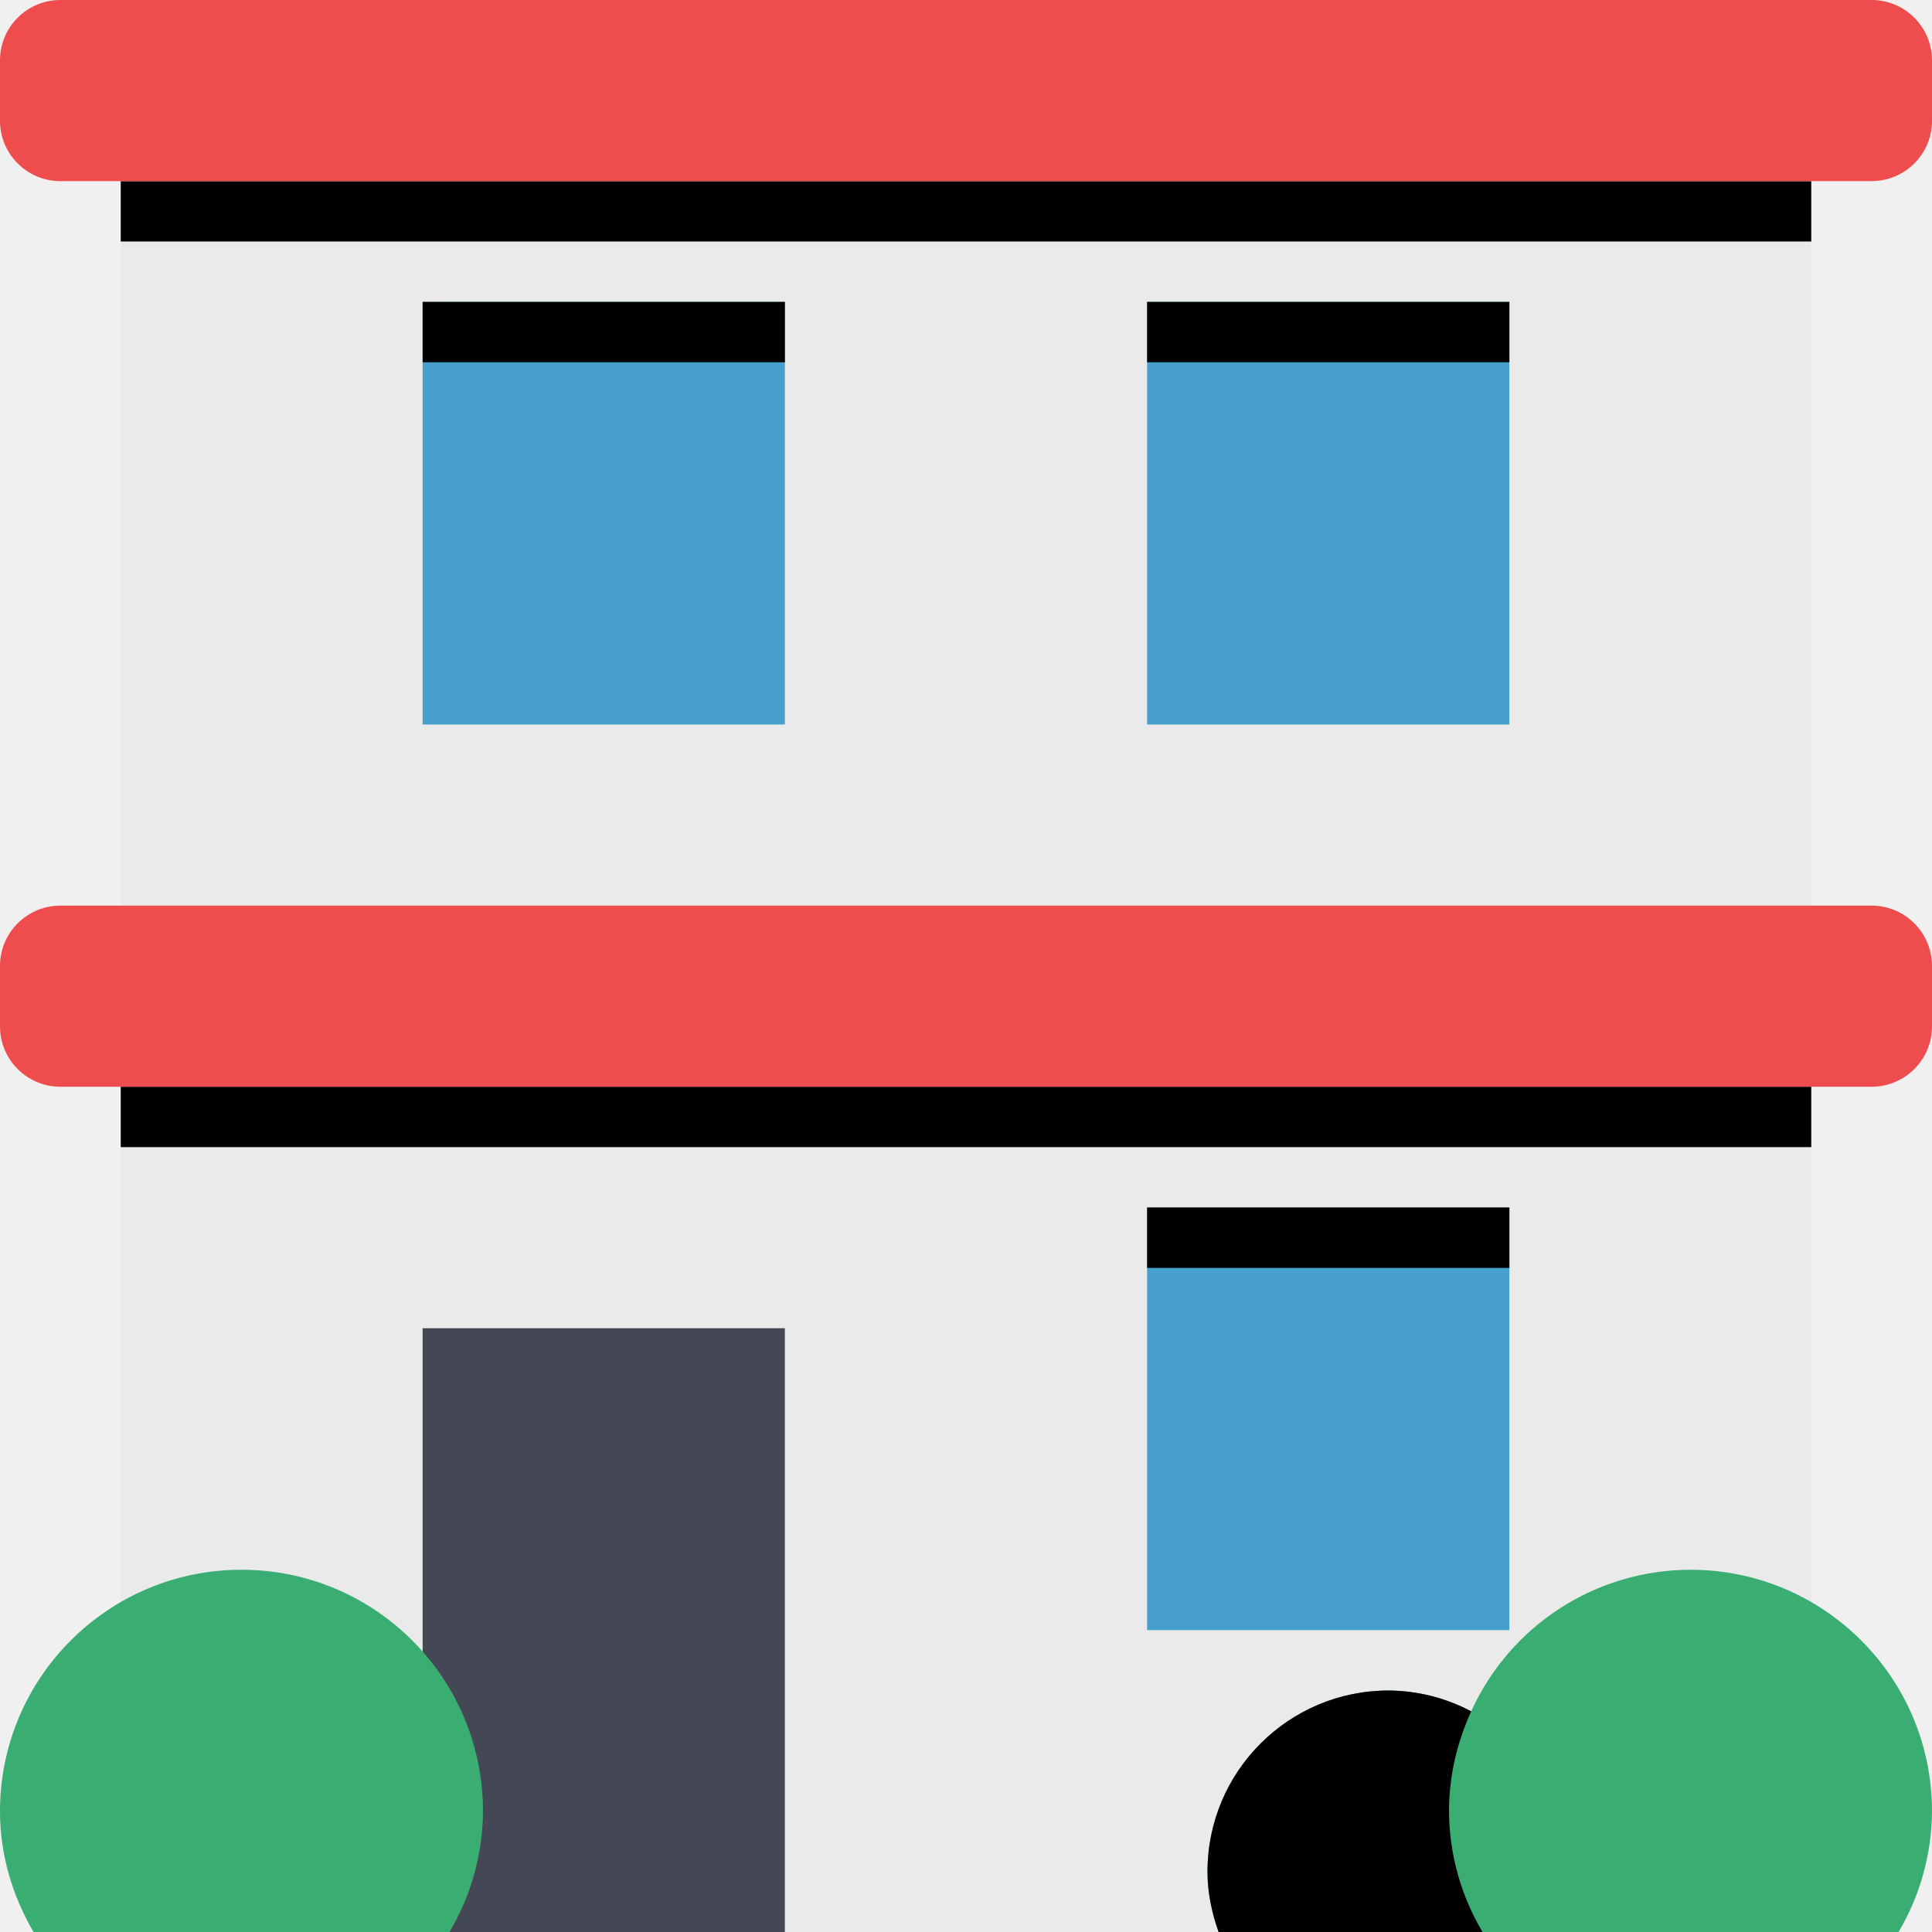
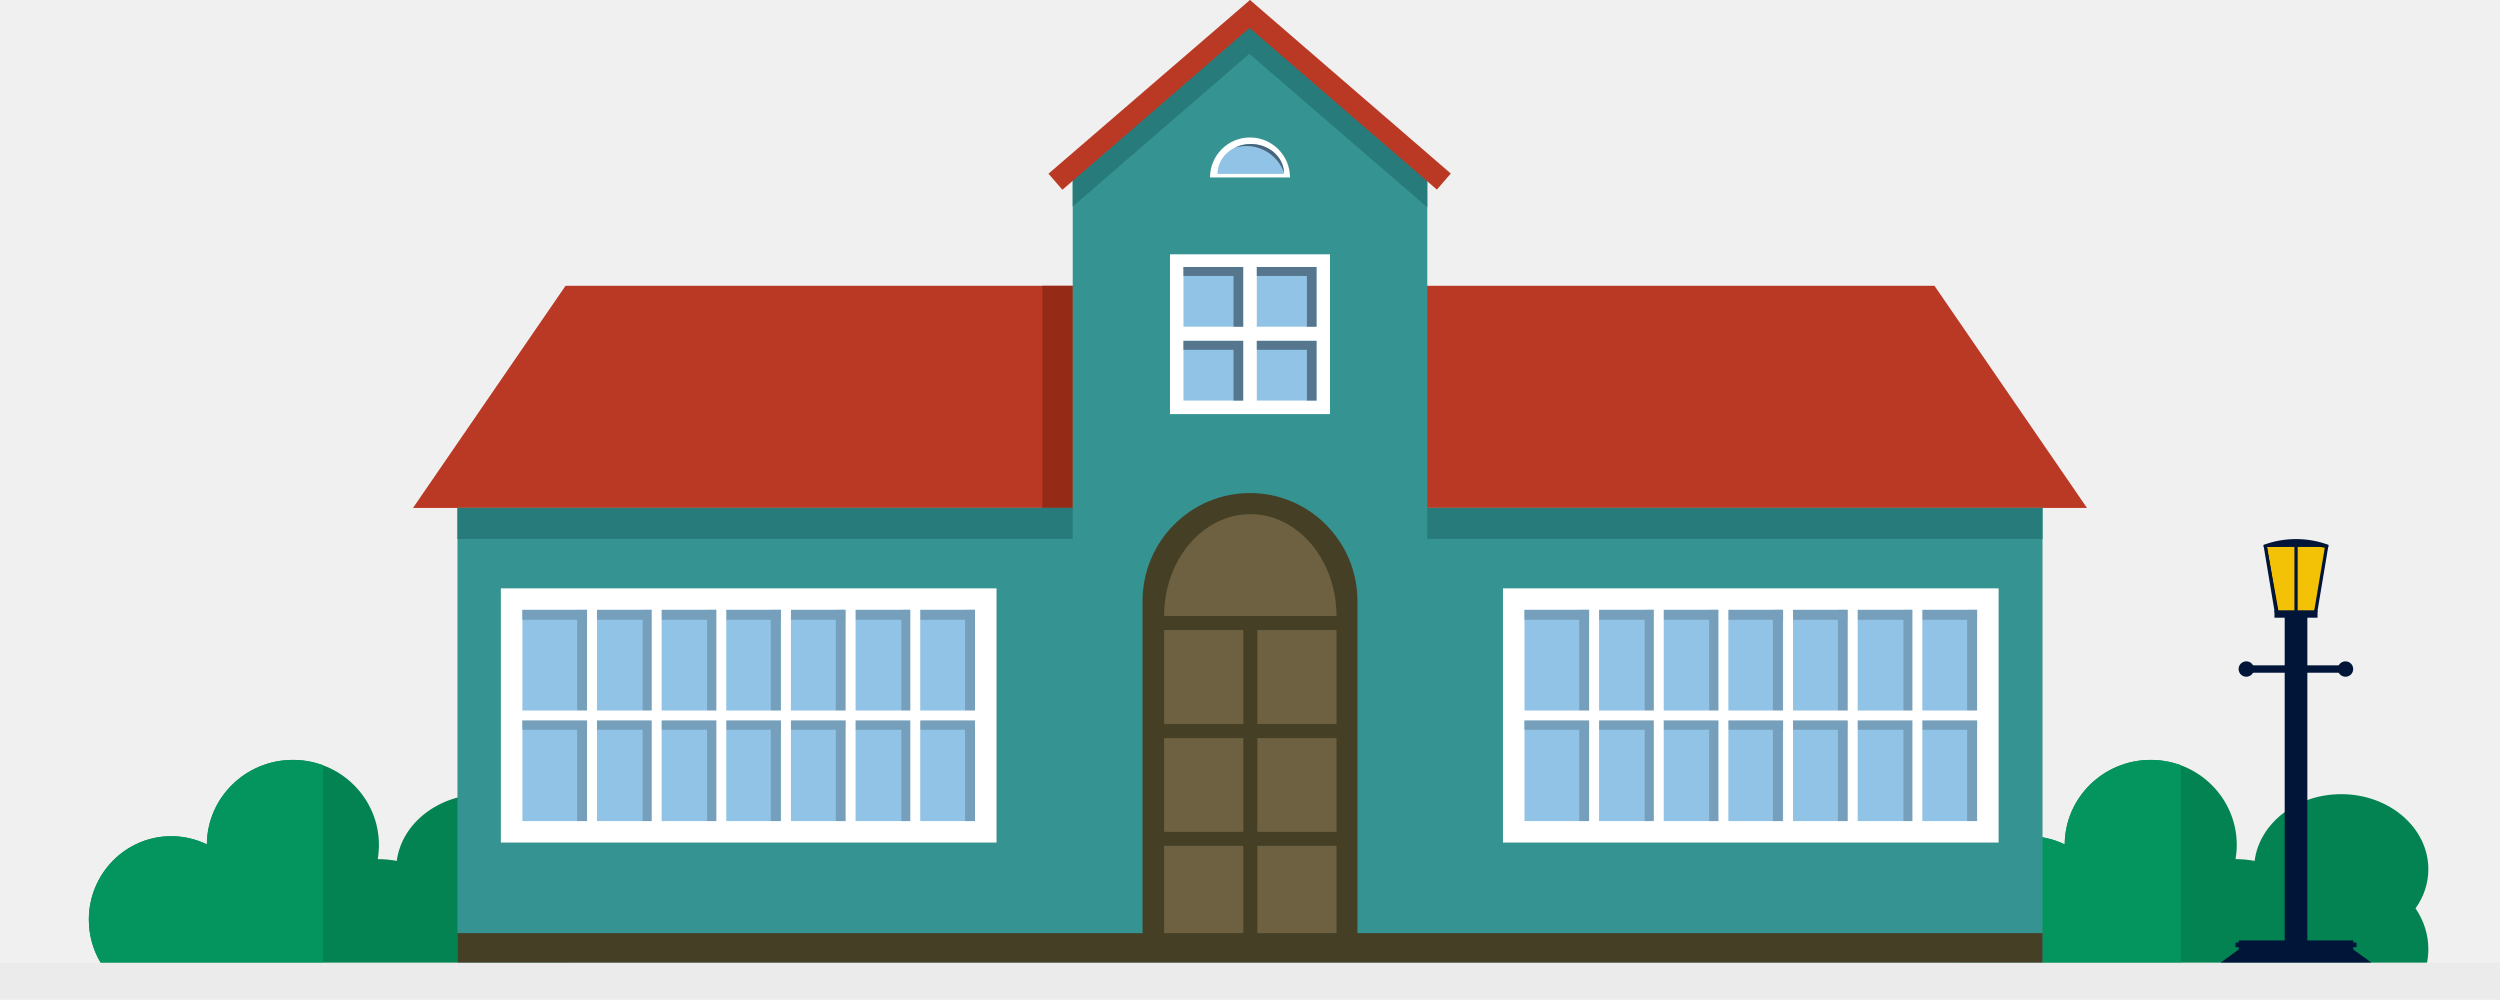
- <svg xmlns="http://www.w3.org/2000/svg" width="140" height="140" viewBox="0 0 179.2 179.2" class="prefix__icon">
-   <path d="M11.2 16.8H168v162.4H11.2z" fill="#eaeaea" />
-   <path d="M39.2 123.2h33.6v56H39.2z" fill="#434854" />
-   <path d="M106.4 112H140v39.2h-33.6zm0-84H140v39.2h-33.6zm-67.2 0h33.6v39.2H39.2z" fill="#469fcc" />
-   <path d="M106.4 112H140v5.6h-33.6zm0-84H140v5.6h-33.6zm-67.2 0h33.6v5.6H39.2zM11.2 16.8H168v5.6H11.2z" />
-   <path d="M179.2 11.2a5.6 5.6 0 01-5.6 5.6H5.6A5.6 5.6 0 010 11.2V5.6A5.6 5.6 0 015.6 0h168a5.6 5.6 0 015.6 5.6zm0 84a5.6 5.6 0 01-5.6 5.6H5.6A5.6 5.6 0 010 95.2v-5.6A5.6 5.6 0 015.6 84h168a5.6 5.6 0 015.6 5.6z" fill="#ef4d4d" />
-   <path d="M41.692 179.2A22.165 22.165 0 0044.8 168 22.4 22.4 0 000 168c0 4.1 1.182 7.89 3.108 11.2zM156.8 145.6a22.355 22.355 0 00-20.34 13.132 16.598 16.598 0 00-7.66-1.932 16.8 16.8 0 00-16.8 16.8c0 1.977.403 3.842 1.03 5.6h63.068A22.215 22.215 0 00179.2 168a22.4 22.4 0 00-22.4-22.4z" fill="#3aad73" />
-   <path d="M136.46 158.732a16.598 16.598 0 00-7.66-1.932 16.8 16.8 0 00-16.8 16.8c0 1.977.403 3.842 1.03 5.6h24.478A22.165 22.165 0 01134.4 168c0-3.315.767-6.434 2.06-9.268zM11.2 100.8H168v5.6H11.2z" />
+ <svg xmlns="http://www.w3.org/2000/svg" width="140" height="55.963" viewBox="0 0 140 55.963" version="1.1" xml:space="preserve" style="clip-rule:evenodd;fill-rule:evenodd;stroke-linecap:round;stroke-linejoin:round;stroke-miterlimit:1.5" id="svg2244">
+   <defs id="defs2248" />
+   <g transform="matrix(0.02286777,0,0,0.02286777,105.2467,30.62198)" id="g1932">
+     <path d="m 193.79,1018.64 c -18.437,-30.835 -29.053,-66.994 -29.053,-105.646 0,-112.774 90.374,-204.333 201.69,-204.333 31.28,0 60.905,7.23 87.337,20.128 0.675,-114.344 94.818,-206.97 210.679,-206.97 116.279,0 210.683,93.294 210.683,208.207 0,11.835 -1.001,23.441 -2.925,34.739 16.001,0.057 31.605,1.569 46.641,4.39 11.756,-91.88 102.288,-163.452 212.078,-163.452 117.76,0 213.37,82.345 213.37,183.772 0,35.15 -11.48,68.008 -31.39,95.942 19.94,29.221 31.39,63.338 31.39,99.766 0,11.406 -1.12,22.587 -3.27,33.457 z" style="fill:#038352" id="path1928" />
+     <path d="M 738.005,1018.64 H 193.79 c -18.437,-30.835 -29.053,-66.994 -29.053,-105.646 0,-112.774 90.374,-204.333 201.69,-204.333 31.28,0 60.905,7.23 87.337,20.128 0.675,-114.344 94.818,-206.97 210.679,-206.97 25.87,0 50.657,4.618 73.562,13.064 z" style="fill:#04955e" id="path1930" />
+   </g>
+   <g transform="matrix(0.02286777,0,0,0.02286777,1.207714,30.62198)" id="g1938">
+     <path d="m 193.79,1018.64 c -18.437,-30.835 -29.053,-66.994 -29.053,-105.646 0,-112.774 90.374,-204.333 201.69,-204.333 31.28,0 60.905,7.23 87.337,20.128 0.675,-114.344 94.818,-206.97 210.679,-206.97 116.279,0 210.683,93.294 210.683,208.207 0,11.835 -1.001,23.441 -2.925,34.739 16.001,0.057 31.605,1.569 46.641,4.39 11.756,-91.88 102.288,-163.452 212.078,-163.452 117.76,0 213.37,82.345 213.37,183.772 0,35.15 -11.48,68.008 -31.39,95.942 19.94,29.221 31.39,63.338 31.39,99.766 0,11.406 -1.12,22.587 -3.27,33.457 z" style="fill:#038352" id="path1934" />
+     <path d="M 738.005,1018.64 H 193.79 c -18.437,-30.835 -29.053,-66.994 -29.053,-105.646 0,-112.774 90.374,-204.333 201.69,-204.333 31.28,0 60.905,7.23 87.337,20.128 0.675,-114.344 94.818,-206.97 210.679,-206.97 25.87,0 50.657,4.618 73.562,13.064 z" style="fill:#04955e" id="path1936" />
+   </g>
+   <g transform="matrix(0.1021772,0,0,0.1021772,3.912539,-72.6511)" id="g2172">
+     <g id="g1946">
+       <path d="m 1021.92,867.66 83.6,121.753 H 188.061 L 271.662,867.66 Z" style="fill:#ba3924" id="path1940" />
+       <g transform="matrix(1.21382,0,0,1.00481,-67.514,31.4481)" id="g1944">
+         <rect x="494.708" y="832.213" width="13.724" height="121.17" style="fill:#952b17" id="rect1942" />
+       </g>
+     </g>
+     <g id="g2020">
+       <g id="g1966">
+         <g transform="matrix(0.223684,0,0,15.3272,502.113,-17886.4)" id="g1950">
+           <rect x="212.433" y="1219.64" width="868.713" height="19.062" style="fill:#359491" id="rect1948" />
+         </g>
+         <g transform="translate(0,29.1729)" id="g1954">
+           <path d="m 646.79,694.065 97.158,85.06 H 549.631 Z" style="fill:#359491" id="path1952" />
+         </g>
+         <path d="m 550.262,808.298 87.409,-75.343 -0.578,-0.499 0.386,-1.067 8.104,-7.094 1.066,0.921 1.21,-1.042 6.63,5.805 0.719,2.635 88.74,76.692 v 15.103 l -0.139,0.161 -20.01,-17.272 -77.373,-66.787 -77.238,66.787 -19.557,16.91 v -15.366 z" style="fill:#277b7a" id="path1956" />
+         <g transform="matrix(0.962943,-0.832643,0.654074,0.75643,-136.155,547.156)" id="g1960">
+           <path d="m 381.032,636.064 -114.539,-0.228 v 11.64 h 110.246 z" style="fill:#ba3924" id="path1958" />
+         </g>
+         <g transform="matrix(0.967971,0.83553,-0.653421,0.756995,807.632,10.0355)" id="g1964">
+           <path d="m 376.739,635.836 -113.747,-0.088 3.501,11.728 h 110.246 z" style="fill:#ba3924" id="path1962" />
+         </g>
+       </g>
+       <g transform="matrix(0.899378,0,0,0.899378,248.443,228.159)" id="g1980">
+         <g transform="translate(0,19.6376)" id="g1970">
+           <path d="m 467.289,625.407 h -48.751 c 0,-13.453 10.922,-24.376 24.375,-24.376 13.454,0 24.376,10.923 24.376,24.376 z" style="fill:#ffffff" id="path1968" />
+         </g>
+         <g transform="matrix(0.832249,0,0,0.746855,74.7881,175.755)" id="g1974">
+           <path d="m 467.289,625.407 h -48.751 c 0,-13.453 10.922,-24.376 24.375,-24.376 13.454,0 24.376,10.923 24.376,24.376 z" style="fill:#90c3e6" id="path1972" />
+         </g>
+         <g transform="translate(0,19.6376)" id="g1978">
+           <path d="m 433.497,607.318 c 2.93,-1.476 6.309,-2.317 9.906,-2.317 10.947,0 19.881,7.798 20.273,17.538 -3.337,-9.488 -12.381,-16.296 -23.003,-16.296 -2.497,0 -4.907,0.376 -7.176,1.075 z" style="fill:#48667a" id="path1976" />
+         </g>
+       </g>
+       <g transform="matrix(1.25671,0,0,1.25671,272.485,142.775)" id="g2018">
+         <g transform="matrix(0.795729,0,0,0.795729,-216.824,-113.61)" id="g1984">
+           <path d="m 690.636,937.989 h -47.498 -40.194 v -87.574 h 87.692 z" style="fill:#ffffff" id="path1982" />
+         </g>
+         <g transform="matrix(0.972155,0,0,0.881304,134.976,-281.071)" id="g1988">
+           <rect x="137.69" y="964.121" width="26.787" height="29.549" style="fill:#90c3e6" id="rect1986" />
+         </g>
+         <g transform="translate(132.519,-201.674)" id="g1992">
+           <path d="m 162.355,796.329 h -4.202 v -22.13 h -21.84 v -3.911 h 26.042 z" style="fill:#55768c" id="path1990" />
+         </g>
+         <g transform="matrix(0.972155,0,0,0.881304,134.976,-248.867)" id="g1996">
+           <rect x="137.69" y="964.121" width="26.787" height="29.549" style="fill:#90c3e6" id="rect1994" />
+         </g>
+         <g transform="translate(132.519,-169.47)" id="g2000">
+           <path d="m 162.355,796.329 h -4.202 v -22.13 h -21.84 v -3.911 h 26.042 z" style="fill:#55768c" id="path1998" />
+         </g>
+         <g transform="matrix(0.972155,0,0,0.881304,166.96,-281.071)" id="g2004">
+           <rect x="137.69" y="964.121" width="26.787" height="29.549" style="fill:#90c3e6" id="rect2002" />
+         </g>
+         <g transform="translate(164.503,-201.674)" id="g2008">
+           <path d="m 162.355,796.329 h -4.202 v -22.13 h -21.84 v -3.911 h 26.042 z" style="fill:#55768c" id="path2006" />
+         </g>
+         <g transform="matrix(0.972155,0,0,0.881304,166.96,-248.867)" id="g2012">
+           <rect x="137.69" y="964.121" width="26.787" height="29.549" style="fill:#90c3e6" id="rect2010" />
+         </g>
+         <g transform="translate(164.503,-169.47)" id="g2016">
+           <path d="m 162.355,796.329 h -4.202 v -22.13 h -21.84 v -3.911 h 26.042 z" style="fill:#55768c" id="path2014" />
+         </g>
+       </g>
+     </g>
+     <g id="g2170">
+       <g id="g2032">
+         <g transform="matrix(1,0,0,13.0776,0,-14960.6)" id="g2024">
+           <rect x="212.433" y="1219.64" width="868.713" height="19.062" style="fill:#359491" id="rect2022" />
+         </g>
+         <g transform="matrix(1,0,0,0.852601,0,182.583)" id="g2028">
+           <rect x="212.433" y="1219.64" width="868.713" height="19.062" style="fill:#453f25" id="rect2026" />
+         </g>
+         <path d="m 549.631,989.413 v 17.017 H 212.433 v -17.017 z m 531.519,0 v 17.017 H 743.948 v -17.017 z" style="fill:#277b7a" id="path2030" />
+       </g>
+       <g id="g2056">
+         <g transform="translate(10.2333,-0.0686211)" id="g2036">
+           <path d="m 577.675,1040.45 c 0,-32.63 26.384,-59.124 58.881,-59.124 32.498,0 58.882,26.494 58.882,59.124 v 183.89 H 577.675 Z" style="fill:#453f25" id="path2034" />
+         </g>
+         <g transform="matrix(0.802352,0,0,0.944907,136.22,65.562)" id="g2040">
+           <path d="m 577.675,1040.45 c 0,-32.63 26.384,-59.124 58.881,-59.124 32.498,0 58.882,26.494 58.882,59.124 v 183.89 H 577.675 Z" style="fill:#6d6141" id="path2038" />
+         </g>
+         <rect x="593.98" y="1048.66" width="106" height="7.688" style="fill:#453f25" id="rect2042" />
+         <g transform="translate(0,118.269)" id="g2046">
+           <rect x="593.98" y="1048.66" width="106" height="7.688" style="fill:#453f25" id="rect2044" />
+         </g>
+         <g transform="translate(0,59.2141)" id="g2050">
+           <rect x="593.98" y="1048.66" width="106" height="7.688" style="fill:#453f25" id="rect2048" />
+         </g>
+         <g transform="matrix(0,-1.66536,1,0,-405.524,2217.1)" id="g2054">
+           <rect x="593.98" y="1048.66" width="106" height="7.688" style="fill:#453f25" id="rect2052" />
+         </g>
+       </g>
+       <g id="g2112">
+         <g transform="matrix(0.986041,0,0,1,-9.82041,0.0269393)" id="g2060">
+           <rect x="249.524" y="1033.47" width="275.499" height="139.306" style="fill:#ffffff" id="rect2058" />
+         </g>
+         <g transform="matrix(0.900298,0,0,0.830892,23.3855,186.574)" id="g2064">
+           <rect x="249.524" y="1033.47" width="275.499" height="139.306" style="fill:#90c3e6" id="rect2062" />
+         </g>
+         <rect x="455.724" y="1045.28" width="5.429" height="115.748" style="fill:#759fbb" id="rect2066" />
+         <rect x="490.634" y="1045.28" width="5.429" height="115.748" style="fill:#759fbb" id="rect2068" />
+         <rect x="419.793" y="1045.28" width="5.429" height="115.748" style="fill:#759fbb" id="rect2070" />
+         <rect x="384.146" y="1045.28" width="5.429" height="115.748" style="fill:#759fbb" id="rect2072" />
+         <rect x="349.241" y="1045.28" width="5.429" height="115.748" style="fill:#759fbb" id="rect2074" />
+         <rect x="313.904" y="1045.28" width="5.429" height="115.748" style="fill:#759fbb" id="rect2076" />
+         <rect x="278.036" y="1045.28" width="5.429" height="115.748" style="fill:#759fbb" id="rect2078" />
+         <rect x="248.031" y="1105.56" width="248.031" height="5.429" style="fill:#759fbb" id="rect2080" />
+         <rect x="248.031" y="1045.28" width="248.031" height="5.429" style="fill:#759fbb" id="rect2082" />
+         <g transform="matrix(1,0,0,1.01696,5.31049,-19.8882)" id="g2086">
+           <rect x="278.154" y="1045.28" width="5.429" height="122.791" style="fill:#ffffff" id="rect2084" />
+         </g>
+         <g transform="matrix(1,0,0,1.01696,40.7436,-19.8882)" id="g2090">
+           <rect x="278.154" y="1045.28" width="5.429" height="122.791" style="fill:#ffffff" id="rect2088" />
+         </g>
+         <g transform="matrix(1,0,0,1.01696,76.1766,-19.8882)" id="g2094">
+           <rect x="278.154" y="1045.28" width="5.429" height="122.791" style="fill:#ffffff" id="rect2092" />
+         </g>
+         <g transform="matrix(1,0,0,1.01696,111.61,-19.8882)" id="g2098">
+           <rect x="278.154" y="1045.28" width="5.429" height="122.791" style="fill:#ffffff" id="rect2096" />
+         </g>
+         <g transform="matrix(1,0,0,1.01696,147.043,-19.8882)" id="g2102">
+           <rect x="278.154" y="1045.28" width="5.429" height="122.791" style="fill:#ffffff" id="rect2100" />
+         </g>
+         <g transform="matrix(1,0,0,1.01696,182.476,-19.8882)" id="g2106">
+           <rect x="278.154" y="1045.28" width="5.429" height="122.791" style="fill:#ffffff" id="rect2104" />
+         </g>
+         <g transform="matrix(0,-1,2.11795,0,-1969.73,1384.02)" id="g2110">
+           <rect x="278.154" y="1045.28" width="5.429" height="122.791" style="fill:#ffffff" id="rect2108" />
+         </g>
+       </g>
+       <g transform="translate(549.213)" id="g2168">
+         <g transform="matrix(0.986041,0,0,1,-9.82041,0.0269393)" id="g2116">
+           <rect x="249.524" y="1033.47" width="275.499" height="139.306" style="fill:#ffffff" id="rect2114" />
+         </g>
+         <g transform="matrix(0.900298,0,0,0.830892,23.3855,186.574)" id="g2120">
+           <rect x="249.524" y="1033.47" width="275.499" height="139.306" style="fill:#90c3e6" id="rect2118" />
+         </g>
+         <rect x="455.724" y="1045.28" width="5.429" height="115.748" style="fill:#759fbb" id="rect2122" />
+         <rect x="490.634" y="1045.28" width="5.429" height="115.748" style="fill:#759fbb" id="rect2124" />
+         <rect x="419.793" y="1045.28" width="5.429" height="115.748" style="fill:#759fbb" id="rect2126" />
+         <rect x="384.146" y="1045.28" width="5.429" height="115.748" style="fill:#759fbb" id="rect2128" />
+         <rect x="349.241" y="1045.28" width="5.429" height="115.748" style="fill:#759fbb" id="rect2130" />
+         <rect x="313.904" y="1045.28" width="5.429" height="115.748" style="fill:#759fbb" id="rect2132" />
+         <rect x="278.036" y="1045.28" width="5.429" height="115.748" style="fill:#759fbb" id="rect2134" />
+         <rect x="248.031" y="1105.56" width="248.031" height="5.429" style="fill:#759fbb" id="rect2136" />
+         <rect x="248.031" y="1045.28" width="248.031" height="5.429" style="fill:#759fbb" id="rect2138" />
+         <g transform="matrix(1,0,0,1.01696,5.31049,-19.8882)" id="g2142">
+           <rect x="278.154" y="1045.28" width="5.429" height="122.791" style="fill:#ffffff" id="rect2140" />
+         </g>
+         <g transform="matrix(1,0,0,1.01696,40.7436,-19.8882)" id="g2146">
+           <rect x="278.154" y="1045.28" width="5.429" height="122.791" style="fill:#ffffff" id="rect2144" />
+         </g>
+         <g transform="matrix(1,0,0,1.01696,76.1766,-19.8882)" id="g2150">
+           <rect x="278.154" y="1045.28" width="5.429" height="122.791" style="fill:#ffffff" id="rect2148" />
+         </g>
+         <g transform="matrix(1,0,0,1.01696,111.61,-19.8882)" id="g2154">
+           <rect x="278.154" y="1045.28" width="5.429" height="122.791" style="fill:#ffffff" id="rect2152" />
+         </g>
+         <g transform="matrix(1,0,0,1.01696,147.043,-19.8882)" id="g2158">
+           <rect x="278.154" y="1045.28" width="5.429" height="122.791" style="fill:#ffffff" id="rect2156" />
+         </g>
+         <g transform="matrix(1,0,0,1.01696,182.476,-19.8882)" id="g2162">
+           <rect x="278.154" y="1045.28" width="5.429" height="122.791" style="fill:#ffffff" id="rect2160" />
+         </g>
+         <g transform="matrix(0,-1,2.11795,0,-1969.73,1384.02)" id="g2166">
+           <rect x="278.154" y="1045.28" width="5.429" height="122.791" style="fill:#ffffff" id="rect2164" />
+         </g>
+       </g>
+     </g>
+   </g>
+   <g transform="matrix(0.02321303,0,0,0.02321303,114.7993,21.01558)" id="g2238">
+     <g id="g2188">
+       <path d="M 775.923,1417.32 H 411.15 l 46.966,-34.01 h 270.841 z" style="fill:#001538" id="path2174" />
+       <g transform="matrix(5.37119,0,0,0.0480607,-2582.16,1320.01)" id="g2178">
+         <rect x="565.514" y="1177.86" width="51.466" height="222.456" style="fill:#001538" id="rect2176" />
+       </g>
+       <g transform="matrix(5.37119,0,0,0.0480607,-2582.16,1306.77)" id="g2182">
+         <rect x="565.514" y="1177.86" width="51.466" height="222.456" style="fill:#001538" id="rect2180" />
+       </g>
+       <g transform="matrix(5.67224,0,0,0.0499479,-2760.16,1309.68)" id="g2186">
+         <rect x="565.514" y="1177.86" width="51.466" height="222.456" style="fill:#001538" id="rect2184" />
+       </g>
+     </g>
+     <g transform="matrix(0.524704,0,0,1.51376,284.361,-725.989)" id="g2192">
+       <rect x="537.155" y="860.052" width="104.164" height="527.263" style="fill:#001538" id="rect2190" />
+     </g>
+     <g id="g2206">
+       <g transform="translate(-5.89166,-8.90531)" id="g2196">
+         <rect x="489.605" y="708.661" width="219.056" height="17.811" style="fill:#001538" id="rect2194" />
+       </g>
+       <g transform="translate(248.224,-37.06)" id="g2200">
+         <circle cx="225.374" cy="745.721" r="18.573" style="fill:#001538" id="circle2198" />
+       </g>
+       <g transform="translate(487.512,-37.06)" id="g2204">
+         <circle cx="225.374" cy="745.721" r="18.573" style="fill:#001538" id="circle2202" />
+       </g>
+     </g>
+     <g transform="translate(0.156901,205.895)" id="g2236">
+       <g transform="matrix(1.52602,0,0,2.02202,-312.3,-374.621)" id="g2210">
+         <path d="m 545.89,287.021 18.938,79.429 57.24,0.829 3.763,-6.16 c 0,0 15.589,-70.605 16.076,-72.811 0.003,-0.014 -0.001,-0.029 -0.012,-0.04 -0.011,-0.012 -0.028,-0.02 -0.046,-0.022 -1.283,-0.159 -19.781,-2.459 -19.781,-2.459 h -32.234 l -43.944,1.234" style="fill:#f3c106;stroke:#000000;stroke-width:2.46px" id="path2208" />
+       </g>
+       <g transform="matrix(1.54173,0,0,1.50557,-317.737,-181.877)" id="g2214">
+         <rect x="588.491" y="255.799" width="5.045" height="109.445" style="fill:#001538" id="rect2212" />
+       </g>
+       <g transform="matrix(1.52602,0,0,2.02202,-312.3,-374.621)" id="g2218">
+         <rect x="542.214" y="285.787" width="102.465" height="2.468" style="fill:#001538" id="rect2216" />
+       </g>
+       <g transform="matrix(1.37916,0,0,2.02202,-316.344,-226.471)" id="g2222">
+         <path d="m 602.982,212.519 c 17.434,-4.456 36.589,-6.92 56.687,-6.92 20.098,0 39.254,2.464 56.688,6.92 l -0.605,0.593 -111.848,0.016 z" style="fill:#001538" id="path2220" />
+       </g>
+       <g transform="matrix(1.50519,-0.442152,0.245931,1.46989,-433.57,89.6838)" id="g2226">
+         <rect x="588.491" y="255.799" width="5.045" height="109.445" style="fill:#001538" id="rect2224" />
+       </g>
+       <g transform="matrix(1.5052,0.442068,-0.245885,1.4699,-159.003,-432.906)" id="g2230">
+         <rect x="588.491" y="255.799" width="5.045" height="109.445" style="fill:#001538" id="rect2228" />
+       </g>
+       <g transform="matrix(0.474377,0,0,1,309.096,-347.542)" id="g2234">
+         <rect x="489.605" y="708.661" width="219.056" height="17.811" style="fill:#001538" id="rect2232" />
+       </g>
+     </g>
+   </g>
+   <g transform="matrix(0.1033073,0,0,0.1083865,-2.389395,-68.6238)" id="g2242">
+     <rect x="23.129" y="1130.58" width="1355.18" height="18.886" style="fill:#ebebeb" id="rect2240" />
+   </g>
</svg>
